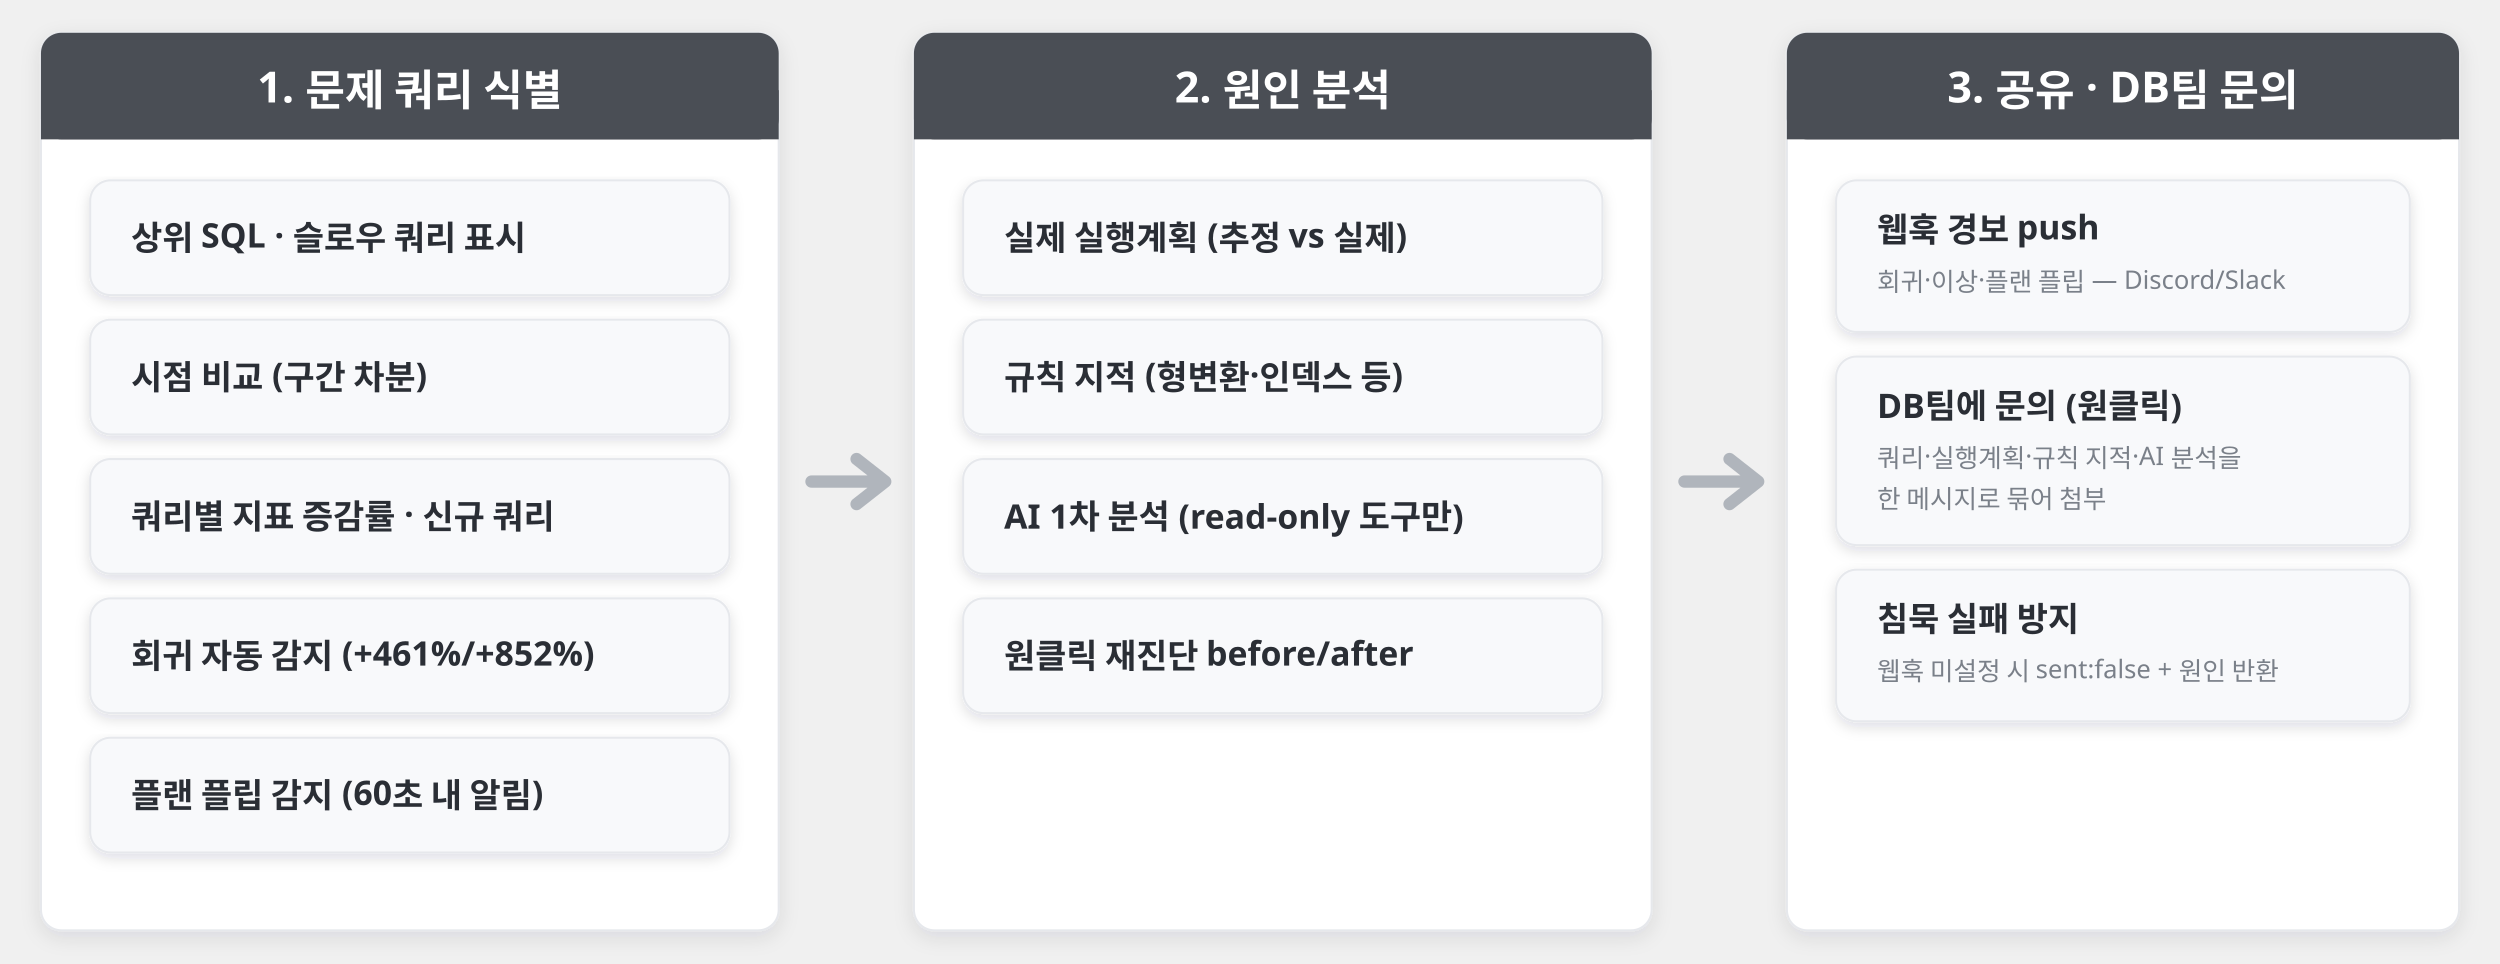
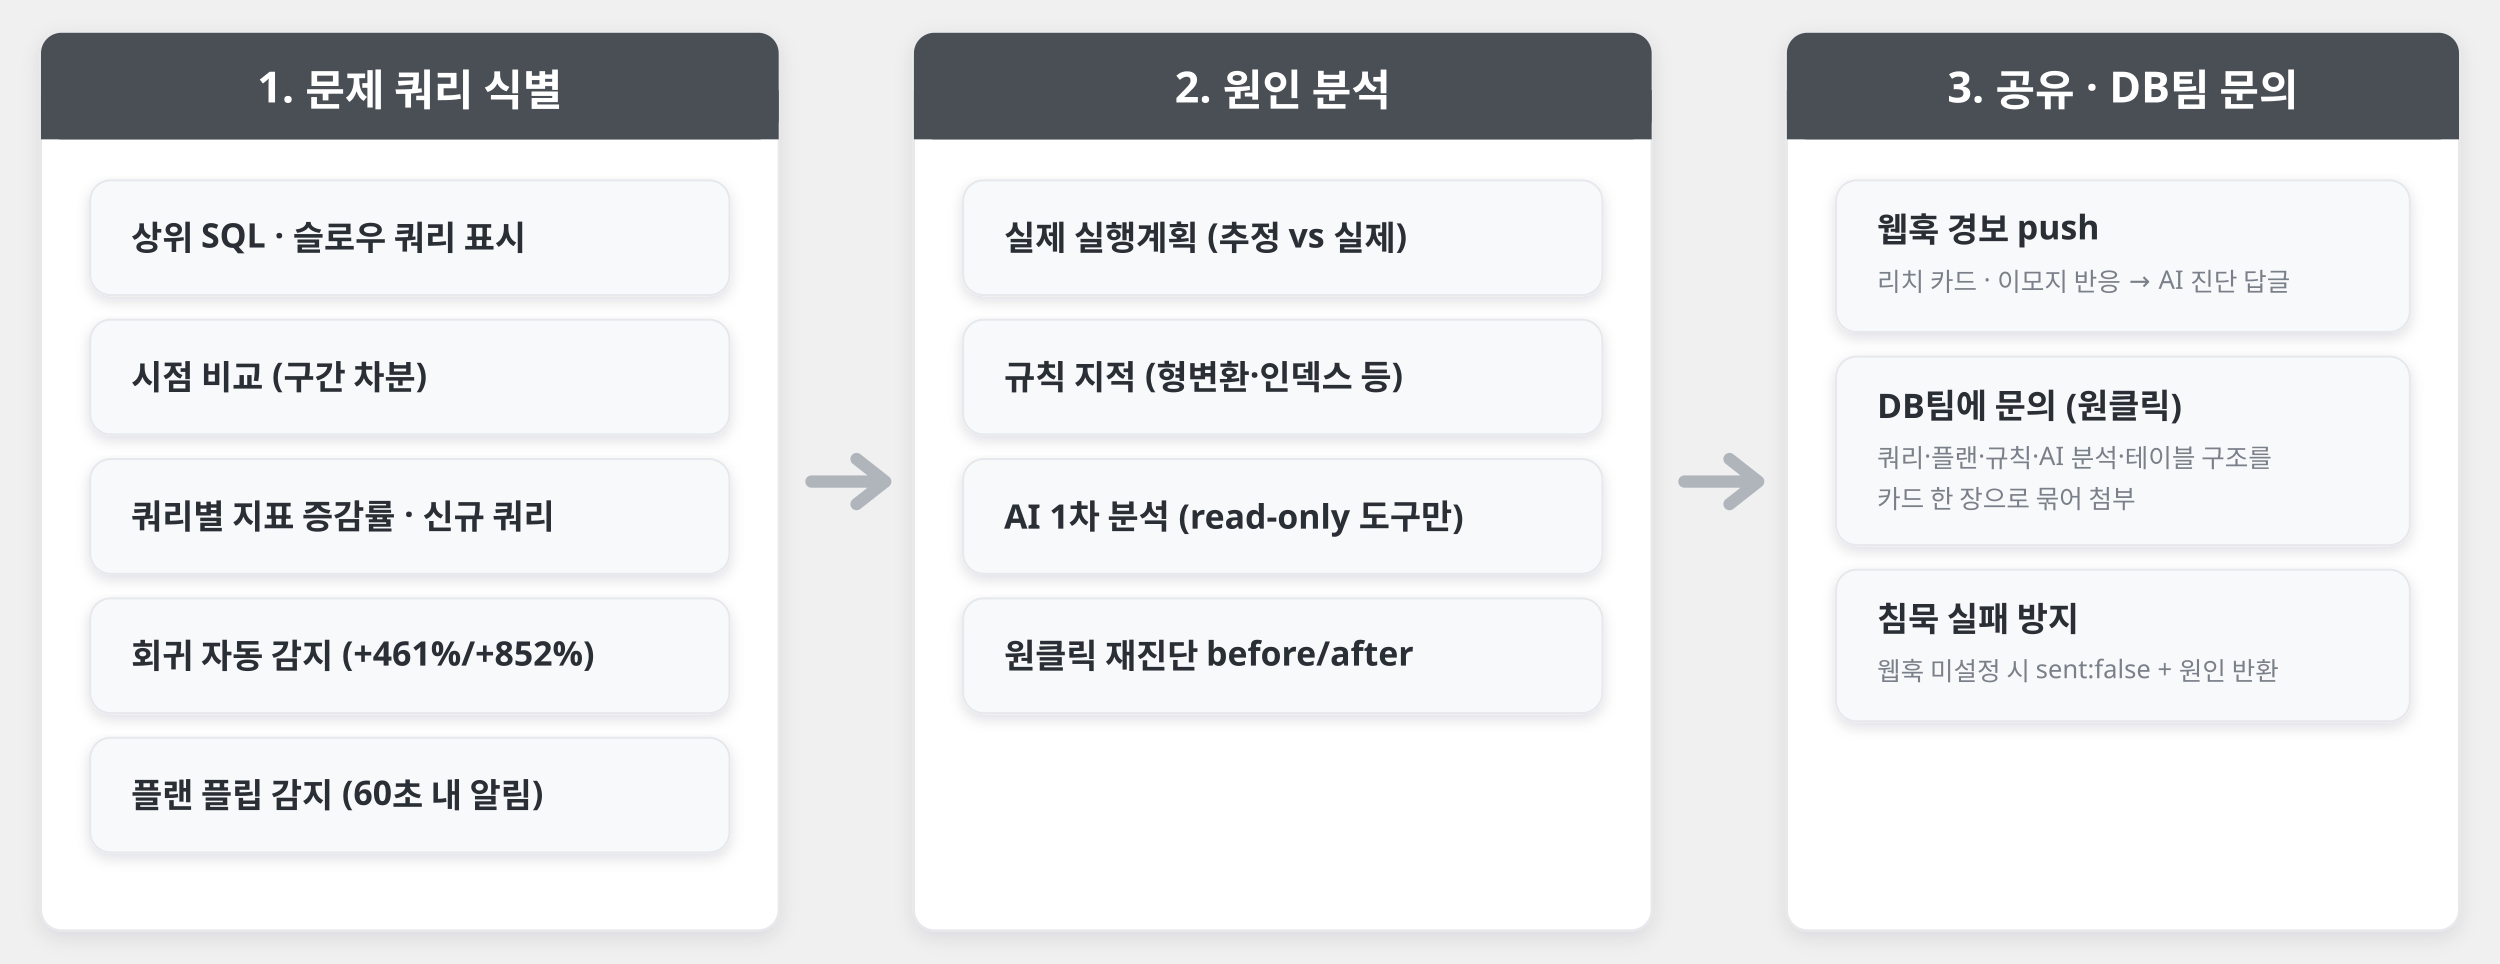
<svg xmlns="http://www.w3.org/2000/svg" viewBox="0 0 1220 470" font-family="Apple SD Gothic Neo, NanumGothic, sans-serif">
  <defs>
    <filter id="cardshadow" x="-8%" y="-8%" width="116%" height="130%">
      <feDropShadow dx="0" dy="2.5" stdDeviation="3.5" flood-color="#1c2430" flood-opacity="0.13" />
    </filter>
    <filter id="colshadow" x="-6%" y="-6%" width="112%" height="118%">
      <feDropShadow dx="0" dy="3" stdDeviation="5" flood-color="#1c2430" flood-opacity="0.10" />
    </filter>
  </defs>
  <style>
    .hd { fill:#4a4e55; } .hdt { fill:#ffffff; font-size:21px; font-weight:800; }
    .col { fill:#ffffff; stroke:#e6e8ec; filter:url(#colshadow); }
    .card { fill:#f8f9fb; stroke:#e6e8ec; filter:url(#cardshadow); }
    .ct { fill:#2a2e35; font-size:16.5px; font-weight:600; }
    .cs { fill:#7a8089; font-size:12.5px; }
    .arrow { stroke:#b0b5bc; stroke-width:6; fill:none; stroke-linecap:round; stroke-linejoin:round; }
    @media (prefers-color-scheme: dark) {
      .col { fill:#f4f5f7; } /* 문서 인쇄용 고정 팔레트 */
    }
  </style>
  <rect class="col" x="20" y="16" width="360" height="438" rx="10" />
  <rect class="hd" x="20" y="16" width="360" height="52" rx="10" />
  <rect class="hd" x="20" y="44" width="360" height="24" />
  <text class="hdt" x="200" y="50" text-anchor="middle">1. 문제 쿼리 식별</text>
  <g>
    <rect class="card" x="44" y="88" width="312" height="56" rx="10" />
    <text class="ct" x="64" y="122">상위 SQL · 슬로우 쿼리 표시</text>
    <rect class="card" x="44" y="156" width="312" height="56" rx="10" />
    <text class="ct" x="64" y="190">시점 비교 (구간 차분)</text>
    <rect class="card" x="44" y="224" width="312" height="56" rx="10" />
    <text class="ct" x="64" y="258">쿼리별 지표 증감률 · 신규 쿼리</text>
    <rect class="card" x="44" y="292" width="312" height="56" rx="10" />
    <text class="ct" x="64" y="326">회귀 자동 감지 (+461%/+852%)</text>
    <rect class="card" x="44" y="360" width="312" height="56" rx="10" />
    <text class="ct" x="64" y="394">플랜 플립 감지 (60초 내 알림)</text>
  </g>
  <path class="arrow" d="M396 235 h34 m-12 -11 l14 11 l-14 11" />
  <rect class="col" x="446" y="16" width="360" height="438" rx="10" />
  <rect class="hd" x="446" y="16" width="360" height="52" rx="10" />
  <rect class="hd" x="446" y="44" width="360" height="24" />
  <text class="hdt" x="626" y="50" text-anchor="middle">2. 원인 분석</text>
  <g>
    <rect class="card" x="470" y="88" width="312" height="56" rx="10" />
    <text class="ct" x="490" y="122">실제 실행계획 (추정 vs 실제)</text>
    <rect class="card" x="470" y="156" width="312" height="56" rx="10" />
    <text class="ct" x="490" y="190">규칙 지적 (형변환·인덱스 등)</text>
    <rect class="card" x="470" y="224" width="312" height="56" rx="10" />
    <text class="ct" x="490" y="258">AI 1차 분석 (read-only 도구만)</text>
    <rect class="card" x="470" y="292" width="312" height="56" rx="10" />
    <text class="ct" x="490" y="326">원클릭 재진단 before/after</text>
  </g>
  <path class="arrow" d="M822 235 h34 m-12 -11 l14 11 l-14 11" />
  <rect class="col" x="872" y="16" width="328" height="438" rx="10" />
  <rect class="hd" x="872" y="16" width="328" height="52" rx="10" />
  <rect class="hd" x="872" y="44" width="328" height="24" />
  <text class="hdt" x="1036" y="50" text-anchor="middle">3. 공유 · DB팀 문의</text>
  <g>
    <rect class="card" x="896" y="88" width="280" height="74" rx="10" />
    <text class="ct" x="916" y="118">웹훅 경보 push</text>
-     <text class="cs" x="916" y="142">회귀·이상·플랜 플립 — Discord/Slack</text>
+     <text class="cs" x="916" y="142">리치 카드 · 이모지 반응 → AI 진단 답글</text>
    <rect class="card" x="896" y="174" width="280" height="92" rx="10" />
    <text class="ct" x="916" y="204">DB팀에 문의 (원클릭)</text>
-     <text class="cs" x="916" y="228">쿼리·실행계획·규칙 지적·AI 분석을</text>
-     <text class="cs" x="916" y="248">한 메시지로 묶어 첨부</text>
+     <text class="cs" x="916" y="228">쿼리·플랜·규칙·AI 분석·테이블 구조를</text>
+     <text class="cs" x="916" y="248">카드 한 장으로 묶어 첨부</text>
    <rect class="card" x="896" y="278" width="280" height="74" rx="10" />
    <text class="ct" x="916" y="308">침묵 실패 방지</text>
    <text class="cs" x="916" y="332">웹훅 미설정 시 sent:false + 원인 반환</text>
  </g>
</svg>
